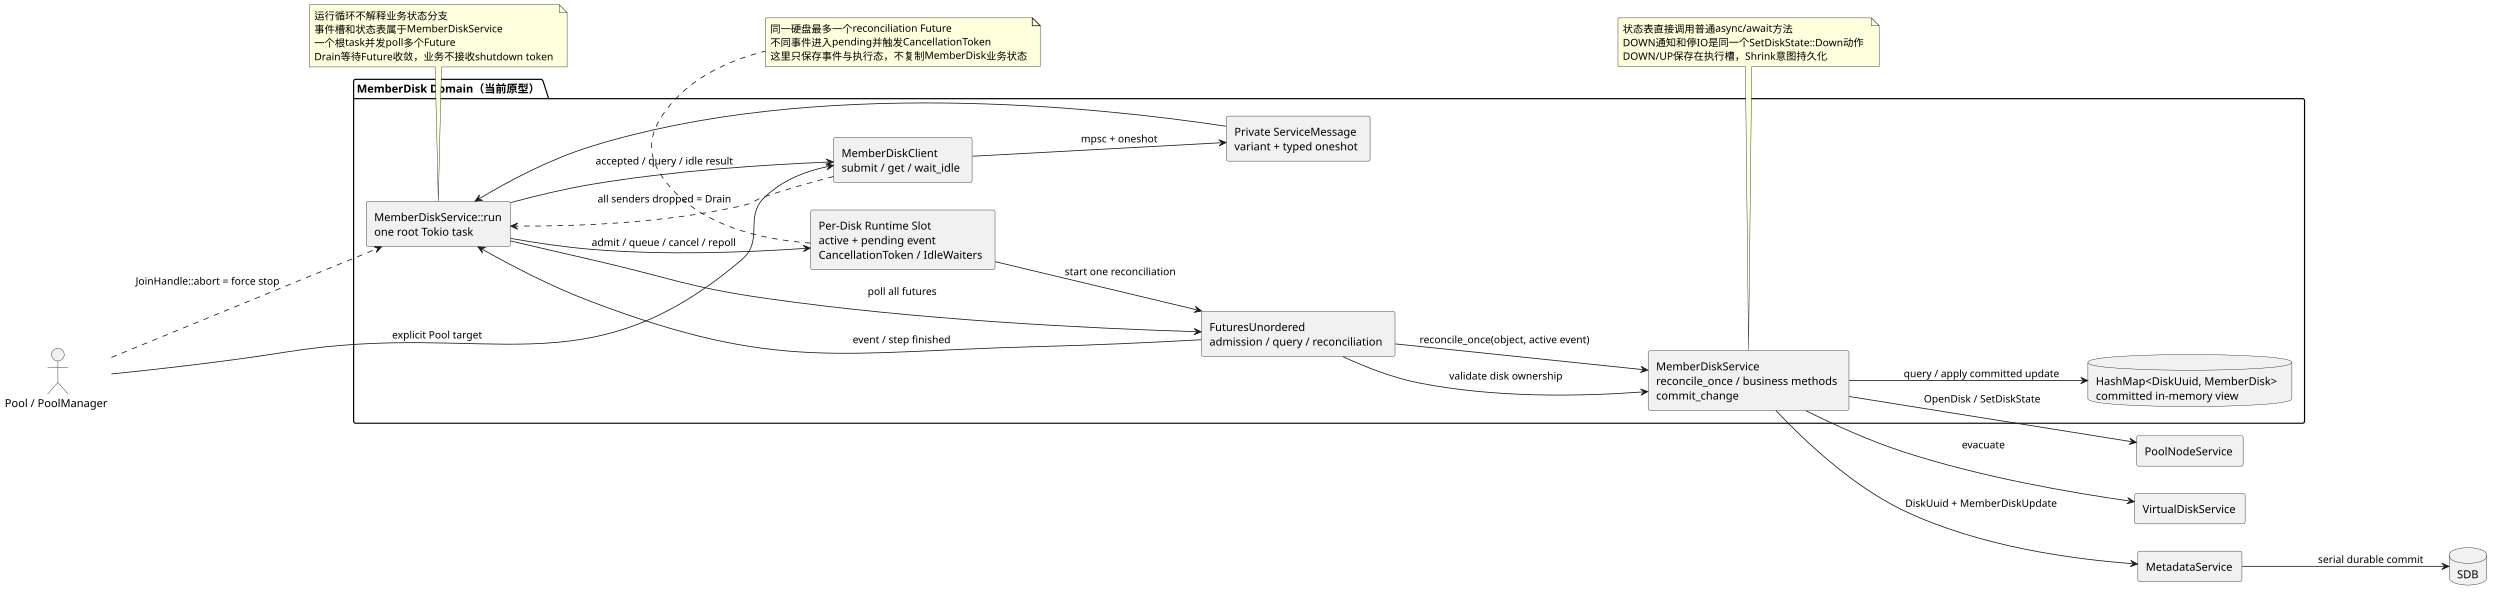
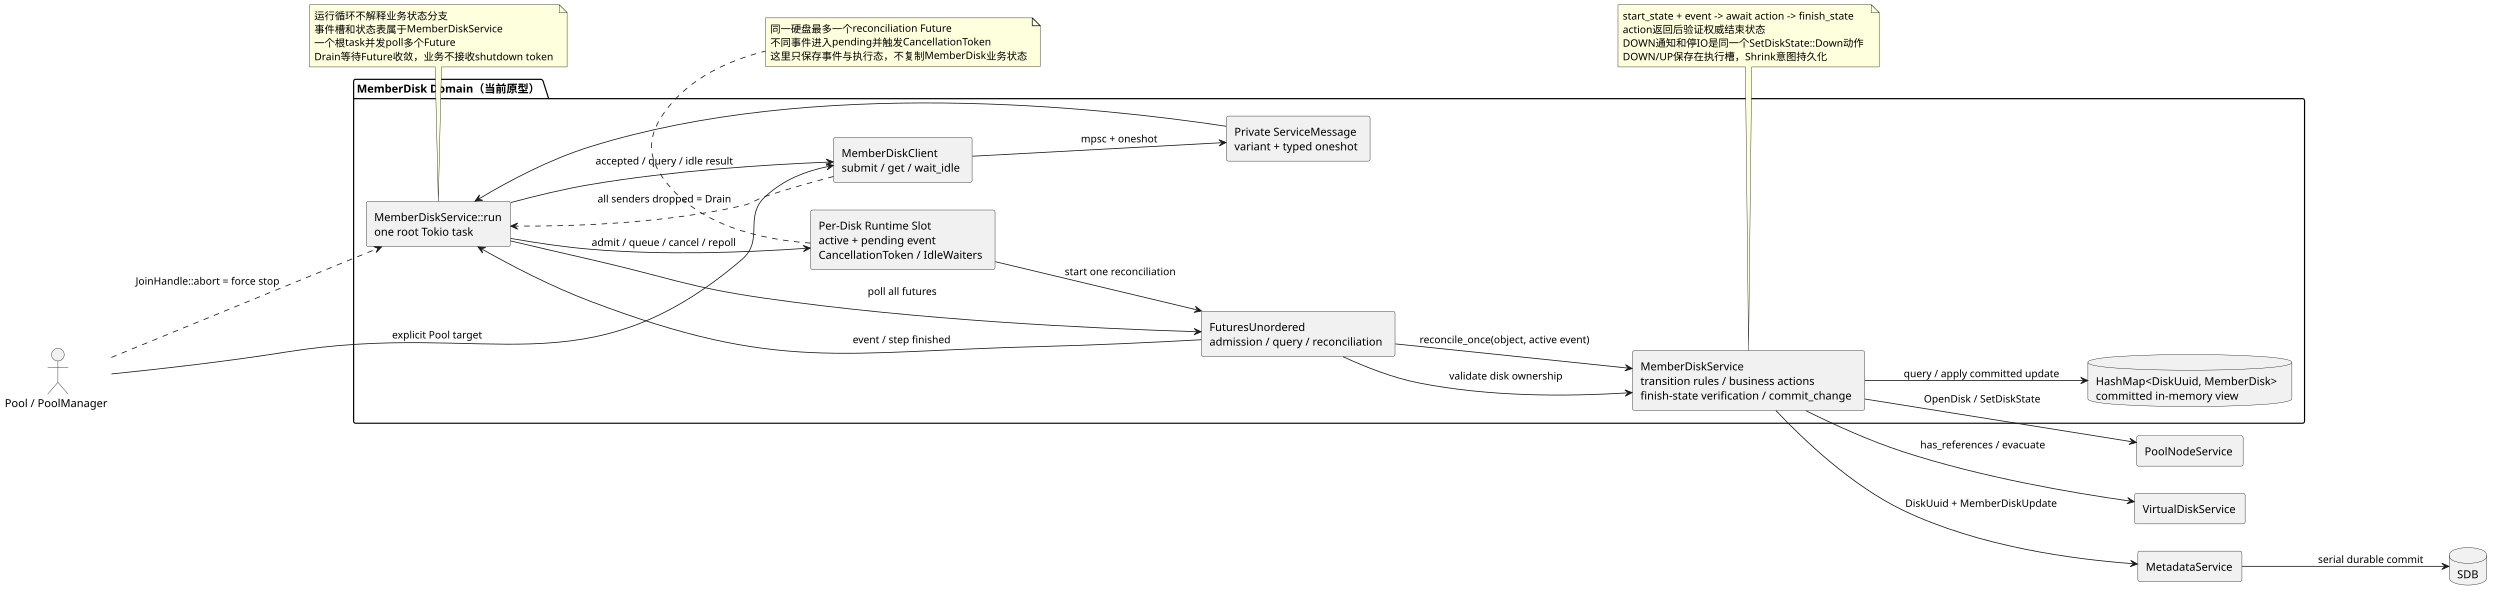
<svg xmlns="http://www.w3.org/2000/svg" contentStyleType="text/css" data-diagram-type="DESCRIPTION" height="757px" preserveAspectRatio="none" style="width:3162px;height:757px;background:#FFFFFF;" version="1.1" viewBox="0 0 3162 757" width="3162px" zoomAndPan="magnify">
  <defs />
  <g>
    <g class="cluster" data-entity="MemberDisk Domain......" data-source-line="9" data-uid="ent0003" id="cluster_MemberDisk Domain......">
      <path d="M449.76,100.31 L684.44,100.31 A3.75,3.75 0 0 1 686.94,102.81 L693.94,124.787 L2912.29,124.787 A2.5,2.5 0 0 1 2914.79,127.287 L2914.79,532.81 A2.5,2.5 0 0 1 2912.29,535.31 L449.76,535.31 A2.5,2.5 0 0 1 447.26,532.81 L447.26,102.81 A2.5,2.5 0 0 1 449.76,100.31" fill="none" style="stroke:#000000;stroke-width:1.5;" />
      <line style="stroke:#000000;stroke-width:1.5;" x1="447.26" x2="693.94" y1="124.787" y2="124.787" />
      <text fill="#000000" font-family="Microsoft YaHei" font-size="14" font-weight="bold" lengthAdjust="spacing" textLength="233.68" x="451.26" y="117.124">MemberDisk Domain（当前原型）</text>
    </g>
    <g class="entity" data-entity="Client" data-source-line="10" data-uid="ent0004" id="entity_Client">
      <rect fill="#F1F1F1" height="56.955" rx="2.5" ry="2.5" style="stroke:#181818;stroke-width:0.5;" width="175.114" x="1054.38" y="173.83" />
      <text fill="#000000" font-family="Microsoft YaHei" font-size="14" lengthAdjust="spacing" textLength="124.065" x="1064.38" y="198.643">MemberDiskClient</text>
      <text fill="#000000" font-family="Microsoft YaHei" font-size="14" lengthAdjust="spacing" textLength="155.114" x="1064.38" y="217.121">submit / get / wait_idle</text>
    </g>
    <g class="entity" data-entity="Message" data-source-line="11" data-uid="ent0005" id="entity_Message">
      <rect fill="#F1F1F1" height="56.955" rx="2.5" ry="2.5" style="stroke:#181818;stroke-width:0.5;" width="181.704" x="1551.17" y="146.83" />
      <text fill="#000000" font-family="Microsoft YaHei" font-size="14" lengthAdjust="spacing" textLength="156.652" x="1561.17" y="171.643">Private ServiceMessage</text>
      <text fill="#000000" font-family="Microsoft YaHei" font-size="14" lengthAdjust="spacing" textLength="161.704" x="1561.17" y="190.121">variant + typed oneshot</text>
    </g>
    <g class="entity" data-entity="Runtime" data-source-line="12" data-uid="ent0006" id="entity_Runtime">
      <rect fill="#F1F1F1" height="56.955" rx="2.5" ry="2.5" style="stroke:#181818;stroke-width:0.5;" width="182.21" x="463.26" y="254.83" />
      <text fill="#000000" font-family="Microsoft YaHei" font-size="14" lengthAdjust="spacing" textLength="162.21" x="473.26" y="279.644">MemberDiskService::run</text>
      <text fill="#000000" font-family="Microsoft YaHei" font-size="14" lengthAdjust="spacing" textLength="130.491" x="473.26" y="298.121">one root Tokio task</text>
    </g>
    <g class="entity" data-entity="Slot" data-source-line="13" data-uid="ent0007" id="entity_Slot">
      <rect fill="#F1F1F1" height="75.433" rx="2.5" ry="2.5" style="stroke:#181818;stroke-width:0.5;" width="233.172" x="1025.35" y="265.59" />
      <text fill="#000000" font-family="Microsoft YaHei" font-size="14" lengthAdjust="spacing" textLength="147.007" x="1035.35" y="290.404">Per-Disk Runtime Slot</text>
      <text fill="#000000" font-family="Microsoft YaHei" font-size="14" lengthAdjust="spacing" textLength="154.656" x="1035.35" y="308.881">active + pending event</text>
      <text fill="#000000" font-family="Microsoft YaHei" font-size="14" lengthAdjust="spacing" textLength="213.172" x="1035.35" y="327.359">CancellationToken / IdleWaiters</text>
    </g>
    <g class="entity" data-entity="Futures" data-source-line="14" data-uid="ent0008" id="entity_Futures">
      <rect fill="#F1F1F1" height="56.955" rx="2.5" ry="2.5" style="stroke:#181818;stroke-width:0.5;" width="244.807" x="1519.62" y="393.83" />
      <text fill="#000000" font-family="Microsoft YaHei" font-size="14" lengthAdjust="spacing" textLength="122.144" x="1529.62" y="418.644">FuturesUnordered</text>
      <text fill="#000000" font-family="Microsoft YaHei" font-size="14" lengthAdjust="spacing" textLength="224.807" x="1529.62" y="437.121">admission / query / reconciliation</text>
    </g>
    <g class="entity" data-entity="Service" data-source-line="15" data-uid="ent0009" id="entity_Service">
-       <rect fill="#F1F1F1" height="75.433" rx="2.5" ry="2.5" style="stroke:#181818;stroke-width:0.5;" width="253.967" x="2084.61" y="443.59" />
-       <text fill="#000000" font-family="Microsoft YaHei" font-size="14" lengthAdjust="spacing" textLength="132.87" x="2094.61" y="468.404">MemberDiskService</text>
-       <text fill="#000000" font-family="Microsoft YaHei" font-size="14" lengthAdjust="spacing" textLength="233.967" x="2094.61" y="486.881">reconcile_once / business methods</text>
-       <text fill="#000000" font-family="Microsoft YaHei" font-size="14" lengthAdjust="spacing" textLength="106.278" x="2094.61" y="505.359">commit_change</text>
+       <rect fill="#F1F1F1" height="75.433" rx="2.5" ry="2.5" style="stroke:#181818;stroke-width:0.5;" width="293.54" x="2064.82" y="443.59" />
+       <text fill="#000000" font-family="Microsoft YaHei" font-size="14" lengthAdjust="spacing" textLength="132.87" x="2074.82" y="468.404">MemberDiskService</text>
+       <text fill="#000000" font-family="Microsoft YaHei" font-size="14" lengthAdjust="spacing" textLength="223.289" x="2074.82" y="486.881">transition rules / business actions</text>
+       <text fill="#000000" font-family="Microsoft YaHei" font-size="14" lengthAdjust="spacing" textLength="273.54" x="2074.82" y="505.359">finish-state verification / commit_change</text>
    </g>
    <g class="entity" data-entity="Objects" data-source-line="16" data-uid="ent0010" id="entity_Objects">
      <path d="M2640.76,458.33 C2640.76,448.33 2769.77,448.33 2769.77,448.33 C2769.77,448.33 2898.78,448.33 2898.78,458.33 L2898.78,504.285 C2898.78,514.285 2769.77,514.285 2769.77,514.285 C2769.77,514.285 2640.76,514.285 2640.76,504.285 L2640.76,458.33" fill="#F1F1F1" style="stroke:#181818;stroke-width:0.5;" />
      <path d="M2640.76,458.33 C2640.76,468.33 2769.77,468.33 2769.77,468.33 C2769.77,468.33 2898.78,468.33 2898.78,458.33" fill="none" style="stroke:#181818;stroke-width:0.5;" />
      <text fill="#000000" font-family="Microsoft YaHei" font-size="14" lengthAdjust="spacing" textLength="238.02" x="2650.76" y="487.144">HashMap&lt;DiskUuid, MemberDisk&gt;</text>
      <text fill="#000000" font-family="Microsoft YaHei" font-size="14" lengthAdjust="spacing" textLength="185.815" x="2650.76" y="505.621">committed in-memory view</text>
    </g>
    <g class="entity" data-entity="Caller" data-source-line="7" data-uid="ent0002" id="entity_Caller">
      <ellipse cx="73.238" cy="448.57" fill="#F1F1F1" rx="8" ry="8" style="stroke:#181818;stroke-width:0.5;" />
      <path d="M73.238,456.57 L73.238,483.57 M60.238,464.57 L86.238,464.57 M73.238,483.57 L60.238,498.57 M73.238,483.57 L86.238,498.57" fill="none" style="stroke:#181818;stroke-width:0.5;" />
      <text fill="#000000" font-family="Microsoft YaHei" font-size="14" lengthAdjust="spacing" textLength="134.477" x="6" y="514.884">Pool / PoolManager</text>
    </g>
    <g class="entity" data-entity="Metadata" data-source-line="19" data-uid="ent0011" id="entity_Metadata">
      <rect fill="#F1F1F1" height="38.477" rx="2.5" ry="2.5" style="stroke:#181818;stroke-width:0.5;" width="131.631" x="2703.96" y="697.07" />
      <text fill="#000000" font-family="Microsoft YaHei" font-size="14" lengthAdjust="spacing" textLength="111.631" x="2713.96" y="721.884">MetadataService</text>
    </g>
    <g class="entity" data-entity="SDB" data-source-line="20" data-uid="ent0012" id="entity_SDB">
      <path d="M3097.79,702.57 C3097.79,692.57 3121.554,692.57 3121.554,692.57 C3121.554,692.57 3145.318,692.57 3145.318,702.57 L3145.318,730.048 C3145.318,740.048 3121.554,740.048 3121.554,740.048 C3121.554,740.048 3097.79,740.048 3097.79,730.048 L3097.79,702.57" fill="#F1F1F1" style="stroke:#181818;stroke-width:0.5;" />
      <path d="M3097.79,702.57 C3097.79,712.57 3121.554,712.57 3121.554,712.57 C3121.554,712.57 3145.318,712.57 3145.318,702.57" fill="none" style="stroke:#181818;stroke-width:0.5;" />
      <text fill="#000000" font-family="Microsoft YaHei" font-size="14" lengthAdjust="spacing" textLength="27.528" x="3107.79" y="731.384">SDB</text>
    </g>
    <g class="entity" data-entity="Node" data-source-line="21" data-uid="ent0013" id="entity_Node">
      <rect fill="#F1F1F1" height="38.477" rx="2.5" ry="2.5" style="stroke:#181818;stroke-width:0.5;" width="134.68" x="2702.44" y="551.07" />
      <text fill="#000000" font-family="Microsoft YaHei" font-size="14" lengthAdjust="spacing" textLength="114.68" x="2712.44" y="575.884">PoolNodeService</text>
    </g>
    <g class="entity" data-entity="VD" data-source-line="22" data-uid="ent0014" id="entity_VD">
      <rect fill="#F1F1F1" height="38.477" rx="2.5" ry="2.5" style="stroke:#181818;stroke-width:0.5;" width="139.745" x="2699.9" y="624.07" />
      <text fill="#000000" font-family="Microsoft YaHei" font-size="14" lengthAdjust="spacing" textLength="119.745" x="2709.9" y="648.884">VirtualDiskService</text>
    </g>
    <g class="entity" data-entity="GMN32" data-source-line="43" data-uid="ent0033" id="entity_GMN32">
      <path d="M391.48,6 L391.48,84.631 A0,0 0 0 0 391.48,84.631 L550.37,84.631 L554.37,254.49 L558.37,84.631 L717.263,84.631 A0,0 0 0 0 717.263,84.631 L717.263,16 L707.263,6 L391.48,6 A0,0 0 0 0 391.48,6" fill="#FEFFDD" style="stroke:#181818;stroke-width:0.5;" />
      <path d="M707.263,6 L707.263,16 L717.263,16 L707.263,6" fill="#FEFFDD" style="stroke:#181818;stroke-width:0.5;" />
      <text fill="#000000" font-family="Microsoft YaHei" font-size="13" lengthAdjust="spacing" textLength="169" x="397.48" y="24.755">运行循环不解释业务状态分支</text>
      <text fill="#000000" font-family="Microsoft YaHei" font-size="13" lengthAdjust="spacing" textLength="240.379" x="397.48" y="41.913">事件槽和状态表属于MemberDiskService</text>
      <text fill="#000000" font-family="Microsoft YaHei" font-size="13" lengthAdjust="spacing" textLength="179.721" x="397.48" y="59.071">一个根task并发poll多个Future</text>
      <text fill="#000000" font-family="Microsoft YaHei" font-size="13" lengthAdjust="spacing" textLength="304.783" x="397.48" y="76.228">Drain等待Future收敛，业务不接收shutdown token</text>
    </g>
    <g class="entity" data-entity="GMN35" data-source-line="50" data-uid="ent0036" id="entity_GMN35">
      <path d="M968.26,22.57 L968.26,84.043 L1315.618,84.043 L1315.618,32.57 L1305.618,22.57 L968.26,22.57" fill="#FEFFDD" style="stroke:#181818;stroke-width:0.5;" />
      <path d="M1305.618,22.57 L1305.618,32.57 L1315.618,32.57 L1305.618,22.57" fill="#FEFFDD" style="stroke:#181818;stroke-width:1;" />
      <text fill="#000000" font-family="Microsoft YaHei" font-size="13" lengthAdjust="spacing" textLength="231.753" x="974.26" y="41.325">同一硬盘最多一个reconciliation Future</text>
      <text fill="#000000" font-family="Microsoft YaHei" font-size="13" lengthAdjust="spacing" textLength="283.442" x="974.26" y="58.483">不同事件进入pending并触发CancellationToken</text>
      <text fill="#000000" font-family="Microsoft YaHei" font-size="13" lengthAdjust="spacing" textLength="326.358" x="974.26" y="75.641">这里只保存事件与执行态，不复制MemberDisk业务状态</text>
    </g>
    <g class="entity" data-entity="GMN38" data-source-line="56" data-uid="ent0039" id="entity_GMN38">
-       <path d="M2046.42,22.57 L2046.42,84.043 A0,0 0 0 0 2046.42,84.043 L2207.59,84.043 L2211.59,443.28 L2215.59,84.043 L2376.76,84.043 A0,0 0 0 0 2376.76,84.043 L2376.76,32.57 L2366.76,22.57 L2046.42,22.57 A0,0 0 0 0 2046.42,22.57" fill="#FEFFDD" style="stroke:#181818;stroke-width:0.5;" />
-       <path d="M2366.76,22.57 L2366.76,32.57 L2376.76,32.57 L2366.76,22.57" fill="#FEFFDD" style="stroke:#181818;stroke-width:0.5;" />
-       <text fill="#000000" font-family="Microsoft YaHei" font-size="13" lengthAdjust="spacing" textLength="216.106" x="2052.42" y="41.325">状态表直接调用普通async/await方法</text>
-       <text fill="#000000" font-family="Microsoft YaHei" font-size="13" lengthAdjust="spacing" textLength="309.34" x="2052.42" y="58.483">DOWN通知和停IO是同一个SetDiskState::Down动作</text>
-       <text fill="#000000" font-family="Microsoft YaHei" font-size="13" lengthAdjust="spacing" textLength="262.526" x="2052.42" y="75.641">DOWN/UP保存在执行槽，Shrink意图持久化</text>
+       <path d="M2046.42,6 L2046.42,84.631 A0,0 0 0 0 2046.42,84.631 L2207.59,84.631 L2211.59,443.42 L2215.59,84.631 L2376.76,84.631 A0,0 0 0 0 2376.76,84.631 L2376.76,16 L2366.76,6 L2046.42,6 A0,0 0 0 0 2046.42,6" fill="#FEFFDD" style="stroke:#181818;stroke-width:0.5;" />
+       <path d="M2366.76,6 L2366.76,16 L2376.76,16 L2366.76,6" fill="#FEFFDD" style="stroke:#181818;stroke-width:0.5;" />
+       <text fill="#000000" font-family="Microsoft YaHei" font-size="13" lengthAdjust="spacing" textLength="306.249" x="2052.42" y="24.755">start_state + event -&gt; await action -&gt; finish_state</text>
+       <text fill="#000000" font-family="Microsoft YaHei" font-size="13" lengthAdjust="spacing" textLength="181.283" x="2052.42" y="41.913">action返回后验证权威结束状态</text>
+       <text fill="#000000" font-family="Microsoft YaHei" font-size="13" lengthAdjust="spacing" textLength="309.34" x="2052.42" y="59.071">DOWN通知和停IO是同一个SetDiskState::Down动作</text>
+       <text fill="#000000" font-family="Microsoft YaHei" font-size="13" lengthAdjust="spacing" textLength="262.526" x="2052.42" y="76.228">DOWN/UP保存在执行槽，Shrink意图持久化</text>
    </g>
    <g class="link" data-entity-1="Caller" data-entity-2="Client" data-source-line="24" data-uid="lnk15" id="link_Caller_Client">
      <path d="M140.91,472.99 C199.27,467.08 286.23,457.37 361.48,445.31 C619.75,403.9 739.23,498.03 938.26,328.31 C967.15,303.67 940.12,273.81 968.26,248.31 C991.71,227.06 1018.016,216.663 1048.236,210.373" fill="none" id="Caller-to-Client" style="stroke:#181818;stroke-width:1;" />
      <polygon fill="#181818" points="1054.11,209.15,1044.484,207.068,1049.215,210.169,1046.114,214.9,1054.11,209.15" style="stroke:#181818;stroke-width:1;" />
      <text fill="#000000" font-family="Microsoft YaHei" font-size="13" lengthAdjust="spacing" textLength="117.171" x="495.87" y="428.065">explicit Pool target</text>
    </g>
    <g class="link" data-entity-1="Client" data-entity-2="Message" data-source-line="25" data-uid="lnk16" id="link_Client_Message">
      <path d="M1229.98,197.59 C1319.91,192.72 1453.639,185.464 1544.749,180.534" fill="none" id="Client-to-Message" style="stroke:#181818;stroke-width:1;" />
      <polygon fill="#181818" points="1550.74,180.21,1541.537,176.702,1545.747,180.48,1541.969,184.69,1550.74,180.21" style="stroke:#181818;stroke-width:1;" />
      <text fill="#000000" font-family="Microsoft YaHei" font-size="13" lengthAdjust="spacing" textLength="101.137" x="1367.12" y="180.065">mpsc + oneshot</text>
    </g>
    <g class="link" data-entity-1="Message" data-entity-2="Runtime" data-source-line="26" data-uid="lnk17" id="link_Message_Runtime">
      <path d="M1550.87,159.71 C1386.63,134.88 1029.55,97.58 747.26,185.31 C694.39,201.74 643.671,228.852 605.931,251.403" fill="none" id="Message-to-Runtime" style="stroke:#181818;stroke-width:1;" />
      <polygon fill="#181818" points="600.78,254.48,610.558,253.297,605.072,251.915,606.454,246.43,600.78,254.48" style="stroke:#181818;stroke-width:1;" />
    </g>
    <g class="link" data-entity-1="Runtime" data-entity-2="Futures" data-source-line="27" data-uid="lnk18" id="link_Runtime_Futures">
      <path d="M645.61,304.71 C677.69,312.26 714.06,320.74 747.26,328.31 C845.35,350.69 868.67,363.02 968.26,377.31 C1159.6,404.76 1378.003,415.335 1513.213,419.515" fill="none" id="Runtime-to-Futures" style="stroke:#181818;stroke-width:1;" />
      <polygon fill="#181818" points="1519.21,419.7,1510.338,415.424,1514.212,419.546,1510.091,423.42,1519.21,419.7" style="stroke:#181818;stroke-width:1;" />
      <text fill="#000000" font-family="Microsoft YaHei" font-size="13" lengthAdjust="spacing" textLength="89.013" x="1097.44" y="373.065">poll all futures</text>
    </g>
    <g class="link" data-entity-1="Futures" data-entity-2="Runtime" data-source-line="37" data-uid="lnk28" id="link_Futures_Runtime">
      <path d="M1519.38,429.71 C1458.27,433.07 1383.05,436.65 1315.62,438.31 C1061.82,444.55 984.65,471.29 747.26,381.31 C696.89,362.22 647.698,336.544 609.718,315.154" fill="none" id="Futures-to-Runtime" style="stroke:#181818;stroke-width:1;" />
      <polygon fill="#181818" points="604.49,312.21,610.369,320.112,608.847,314.664,614.295,313.141,604.49,312.21" style="stroke:#181818;stroke-width:1;" />
      <text fill="#000000" font-family="Microsoft YaHei" font-size="13" lengthAdjust="spacing" textLength="127.213" x="1078.44" y="434.065">event / step finished</text>
    </g>
    <g class="link" data-entity-1="Futures" data-entity-2="Service" data-source-line="28" data-uid="lnk19" id="link_Futures_Service">
-       <path d="M1698.55,451.13 C1726.51,464.04 1761.4,477.81 1794.42,484.31 C1890.31,503.18 1995.056,501.712 2078.186,495.712" fill="none" id="Futures-to-Service" style="stroke:#181818;stroke-width:1;" />
-       <polygon fill="#181818" points="2084.17,495.28,2074.905,491.938,2079.183,495.64,2075.481,499.918,2084.17,495.28" style="stroke:#181818;stroke-width:1;" />
+       <path d="M1698.55,451.13 C1726.51,464.04 1761.4,477.81 1794.42,484.31 C1882.86,501.72 1977.951,501.812 2058.341,496.952" fill="none" id="Futures-to-Service" style="stroke:#181818;stroke-width:1;" />
+       <polygon fill="#181818" points="2064.33,496.59,2055.105,493.14,2059.339,496.892,2055.588,501.126,2064.33,496.59" style="stroke:#181818;stroke-width:1;" />
      <text fill="#000000" font-family="Microsoft YaHei" font-size="13" lengthAdjust="spacing" textLength="145.875" x="1832.92" y="480.065">validate disk ownership</text>
    </g>
    <g class="link" data-entity-1="Futures" data-entity-2="Service" data-source-line="31" data-uid="lnk22" id="link_Futures_Service">
-       <path d="M1764.78,434.97 C1858.91,444.75 1982.852,457.64 2078.152,467.54" fill="none" id="Futures-to-Service-1" style="stroke:#181818;stroke-width:1;" />
-       <polygon fill="#181818" points="2084.12,468.16,2075.581,463.252,2079.147,467.643,2074.755,471.209,2084.12,468.16" style="stroke:#181818;stroke-width:1;" />
+       <path d="M1764.78,434.97 C1852.56,444.09 1965.482,455.83 2058.412,465.49" fill="none" id="Futures-to-Service-1" style="stroke:#181818;stroke-width:1;" />
+       <polygon fill="#181818" points="2064.38,466.11,2055.842,461.201,2059.407,465.593,2055.015,469.158,2064.38,466.11" style="stroke:#181818;stroke-width:1;" />
      <text fill="#000000" font-family="Microsoft YaHei" font-size="13" lengthAdjust="spacing" textLength="220.867" x="1795.42" y="434.065">reconcile_once(object, active event)</text>
    </g>
    <g class="link" data-entity-1="Runtime" data-entity-2="Slot" data-source-line="29" data-uid="lnk20" id="link_Runtime_Slot">
      <path d="M645.76,301.54 C677.69,307.14 713.94,312.55 747.26,315.31 C840.45,323.03 940.424,319.489 1018.924,314.129" fill="none" id="Runtime-to-Slot" style="stroke:#181818;stroke-width:1;" />
      <polygon fill="#181818" points="1024.91,313.72,1015.658,310.342,1019.922,314.061,1016.203,318.324,1024.91,313.72" style="stroke:#181818;stroke-width:1;" />
      <text fill="#000000" font-family="Microsoft YaHei" font-size="13" lengthAdjust="spacing" textLength="189.712" x="748.26" y="311.065">admit / queue / cancel / repoll</text>
    </g>
    <g class="link" data-entity-1="Slot" data-entity-2="Futures" data-source-line="30" data-uid="lnk21" id="link_Slot_Futures">
      <path d="M1258.77,330.99 C1337.1,349.7 1434.494,372.966 1513.924,391.945" fill="none" id="Slot-to-Futures" style="stroke:#181818;stroke-width:1;" />
      <polygon fill="#181818" points="1519.76,393.34,1511.936,387.358,1514.897,392.178,1510.077,395.139,1519.76,393.34" style="stroke:#181818;stroke-width:1;" />
      <text fill="#000000" font-family="Microsoft YaHei" font-size="13" lengthAdjust="spacing" textLength="142.994" x="1346.62" y="348.065">start one reconciliation</text>
    </g>
    <g class="link" data-entity-1="Service" data-entity-2="Objects" data-source-line="32" data-uid="lnk23" id="link_Service_Objects">
-       <path d="M2338.8,481.31 C2429.02,481.31 2544.01,481.31 2634.66,481.31" fill="none" id="Service-to-Objects" style="stroke:#181818;stroke-width:1;" />
-       <polygon fill="#181818" points="2640.66,481.31,2631.66,477.31,2635.66,481.31,2631.66,485.31,2640.66,481.31" style="stroke:#181818;stroke-width:1;" />
+       <path d="M2358.72,481.31 C2446.27,481.31 2550.52,481.31 2634.65,481.31" fill="none" id="Service-to-Objects" style="stroke:#181818;stroke-width:1;" />
+       <polygon fill="#181818" points="2640.65,481.31,2631.65,477.31,2635.65,481.31,2631.65,485.31,2640.65,481.31" style="stroke:#181818;stroke-width:1;" />
      <text fill="#000000" font-family="Microsoft YaHei" font-size="13" lengthAdjust="spacing" textLength="202.636" x="2407.76" y="477.065">query / apply committed update</text>
    </g>
    <g class="link" data-entity-1="Service" data-entity-2="Metadata" data-source-line="33" data-uid="lnk24" id="link_Service_Metadata">
      <path d="M2246.17,519.25 C2282.06,557.28 2342.52,614.47 2406.76,645.31 C2503.48,691.73 2622.626,707.355 2697.586,712.925" fill="none" id="Service-to-Metadata" style="stroke:#181818;stroke-width:1;" />
      <polygon fill="#181818" points="2703.57,713.37,2694.891,708.714,2698.584,713,2694.298,716.692,2703.57,713.37" style="stroke:#181818;stroke-width:1;" />
      <text fill="#000000" font-family="Microsoft YaHei" font-size="13" lengthAdjust="spacing" textLength="198.371" x="2409.76" y="641.065">DiskUuid + MemberDiskUpdate</text>
    </g>
    <g class="link" data-entity-1="Metadata" data-entity-2="SDB" data-source-line="34" data-uid="lnk25" id="link_Metadata_SDB">
      <path d="M2835.75,716.31 C2914.97,716.31 3038.8,716.31 3091.37,716.31" fill="none" id="Metadata-to-SDB" style="stroke:#181818;stroke-width:1;" />
      <polygon fill="#181818" points="3097.37,716.31,3088.37,712.31,3092.37,716.31,3088.37,720.31,3097.37,716.31" style="stroke:#181818;stroke-width:1;" />
      <text fill="#000000" font-family="Microsoft YaHei" font-size="13" lengthAdjust="spacing" textLength="135.218" x="2931.79" y="712.065">serial durable commit</text>
    </g>
    <g class="link" data-entity-1="Service" data-entity-2="Node" data-source-line="35" data-uid="lnk26" id="link_Service_Node">
-       <path d="M2338.8,501.51 C2451.62,519.56 2606.615,544.362 2696.175,558.692" fill="none" id="Service-to-Node" style="stroke:#181818;stroke-width:1;" />
-       <polygon fill="#181818" points="2702.1,559.64,2693.845,554.268,2697.163,558.85,2692.581,562.168,2702.1,559.64" style="stroke:#181818;stroke-width:1;" />
+       <path d="M2358.72,504.69 C2469.92,522.49 2611.845,545.202 2696.245,558.702" fill="none" id="Service-to-Node" style="stroke:#181818;stroke-width:1;" />
+       <polygon fill="#181818" points="2702.17,559.65,2693.915,554.279,2697.233,558.86,2692.651,562.178,2702.17,559.65" style="stroke:#181818;stroke-width:1;" />
      <text fill="#000000" font-family="Microsoft YaHei" font-size="13" lengthAdjust="spacing" textLength="151.918" x="2433.26" y="509.065">OpenDisk / SetDiskState</text>
    </g>
    <g class="link" data-entity-1="Service" data-entity-2="VD" data-source-line="36" data-uid="lnk27" id="link_Service_VD">
      <path d="M2284.24,519.5 C2320.19,537.37 2364.9,557.66 2406.76,571.31 C2506.07,603.69 2619.74,623.185 2693.54,633.685" fill="none" id="Service-to-VD" style="stroke:#181818;stroke-width:1;" />
      <polygon fill="#181818" points="2699.48,634.53,2691.133,629.302,2694.53,633.826,2690.006,637.222,2699.48,634.53" style="stroke:#181818;stroke-width:1;" />
-       <text fill="#000000" font-family="Microsoft YaHei" font-size="13" lengthAdjust="spacing" textLength="55.32" x="2481.26" y="567.065">evacuate</text>
+       <text fill="#000000" font-family="Microsoft YaHei" font-size="13" lengthAdjust="spacing" textLength="160.088" x="2428.76" y="567.065">has_references / evacuate</text>
    </g>
    <g class="link" data-entity-1="Runtime" data-entity-2="Client" data-source-line="38" data-uid="lnk29" id="link_Runtime_Client">
      <path d="M645.92,256.21 C677.7,247.64 713.82,238.94 747.26,233.31 C851.88,215.7 967.875,208.307 1048.005,205.007" fill="none" id="Runtime-to-Client" style="stroke:#181818;stroke-width:1;" />
      <polygon fill="#181818" points="1054,204.76,1044.843,201.134,1049.004,204.966,1045.172,209.127,1054,204.76" style="stroke:#181818;stroke-width:1;" />
      <text fill="#000000" font-family="Microsoft YaHei" font-size="13" lengthAdjust="spacing" textLength="179.607" x="753.26" y="208.065">accepted / query / idle result</text>
    </g>
    <g class="link" data-entity-1="Client" data-entity-2="Runtime" data-source-line="39" data-uid="lnk30" id="link_Client_Runtime">
      <path d="M1054.26,223.22 C1026.57,230.48 995.94,239.13 968.26,248.31 C954.63,252.83 952.27,257.17 938.26,260.31 C839.97,282.32 730.17,286.38 651.86,285.99" fill="none" id="Client-to-Runtime" style="stroke:#181818;stroke-width:1;stroke-dasharray:7,7;" />
      <polygon fill="#181818" points="645.86,285.96,654.84,290.005,650.86,285.985,654.88,282.005,645.86,285.96" style="stroke:#181818;stroke-width:1;" />
      <text fill="#000000" font-family="Microsoft YaHei" font-size="13" lengthAdjust="spacing" textLength="174.573" x="755.76" y="256.065">all senders dropped = Drain</text>
    </g>
    <g class="link" data-entity-1="Caller" data-entity-2="Runtime" data-source-line="40" data-uid="lnk31" id="link_Caller_Runtime">
      <path d="M140.86,452.06 C230.86,415.24 385.027,352.182 477.087,314.512" fill="none" id="Caller-to-Runtime" style="stroke:#181818;stroke-width:1;stroke-dasharray:7,7;" />
      <polygon fill="#181818" points="482.64,312.24,472.796,311.946,478.012,314.134,475.825,319.351,482.64,312.24" style="stroke:#181818;stroke-width:1;" />
      <text fill="#000000" font-family="Microsoft YaHei" font-size="13" lengthAdjust="spacing" textLength="189.344" x="171.48" y="360.065">JoinHandle::abort = force stop</text>
    </g>
    <g class="link" data-entity-1="Slot" data-entity-2="GMN35" data-source-line="50" data-uid="lnk37" id="link_Slot_GMN35">
      <path d="M1025.2,307.47 C960.73,302.91 885.3,284.89 842.76,230.81 C817.48,198.67 818.14,171.46 842.76,138.81 C872.77,99.03 920,76.81 968.14,64.67" fill="none" id="Slot-GMN35" style="stroke:#181818;stroke-width:1;stroke-dasharray:7,7;" />
    </g>
  </g>
</svg>
